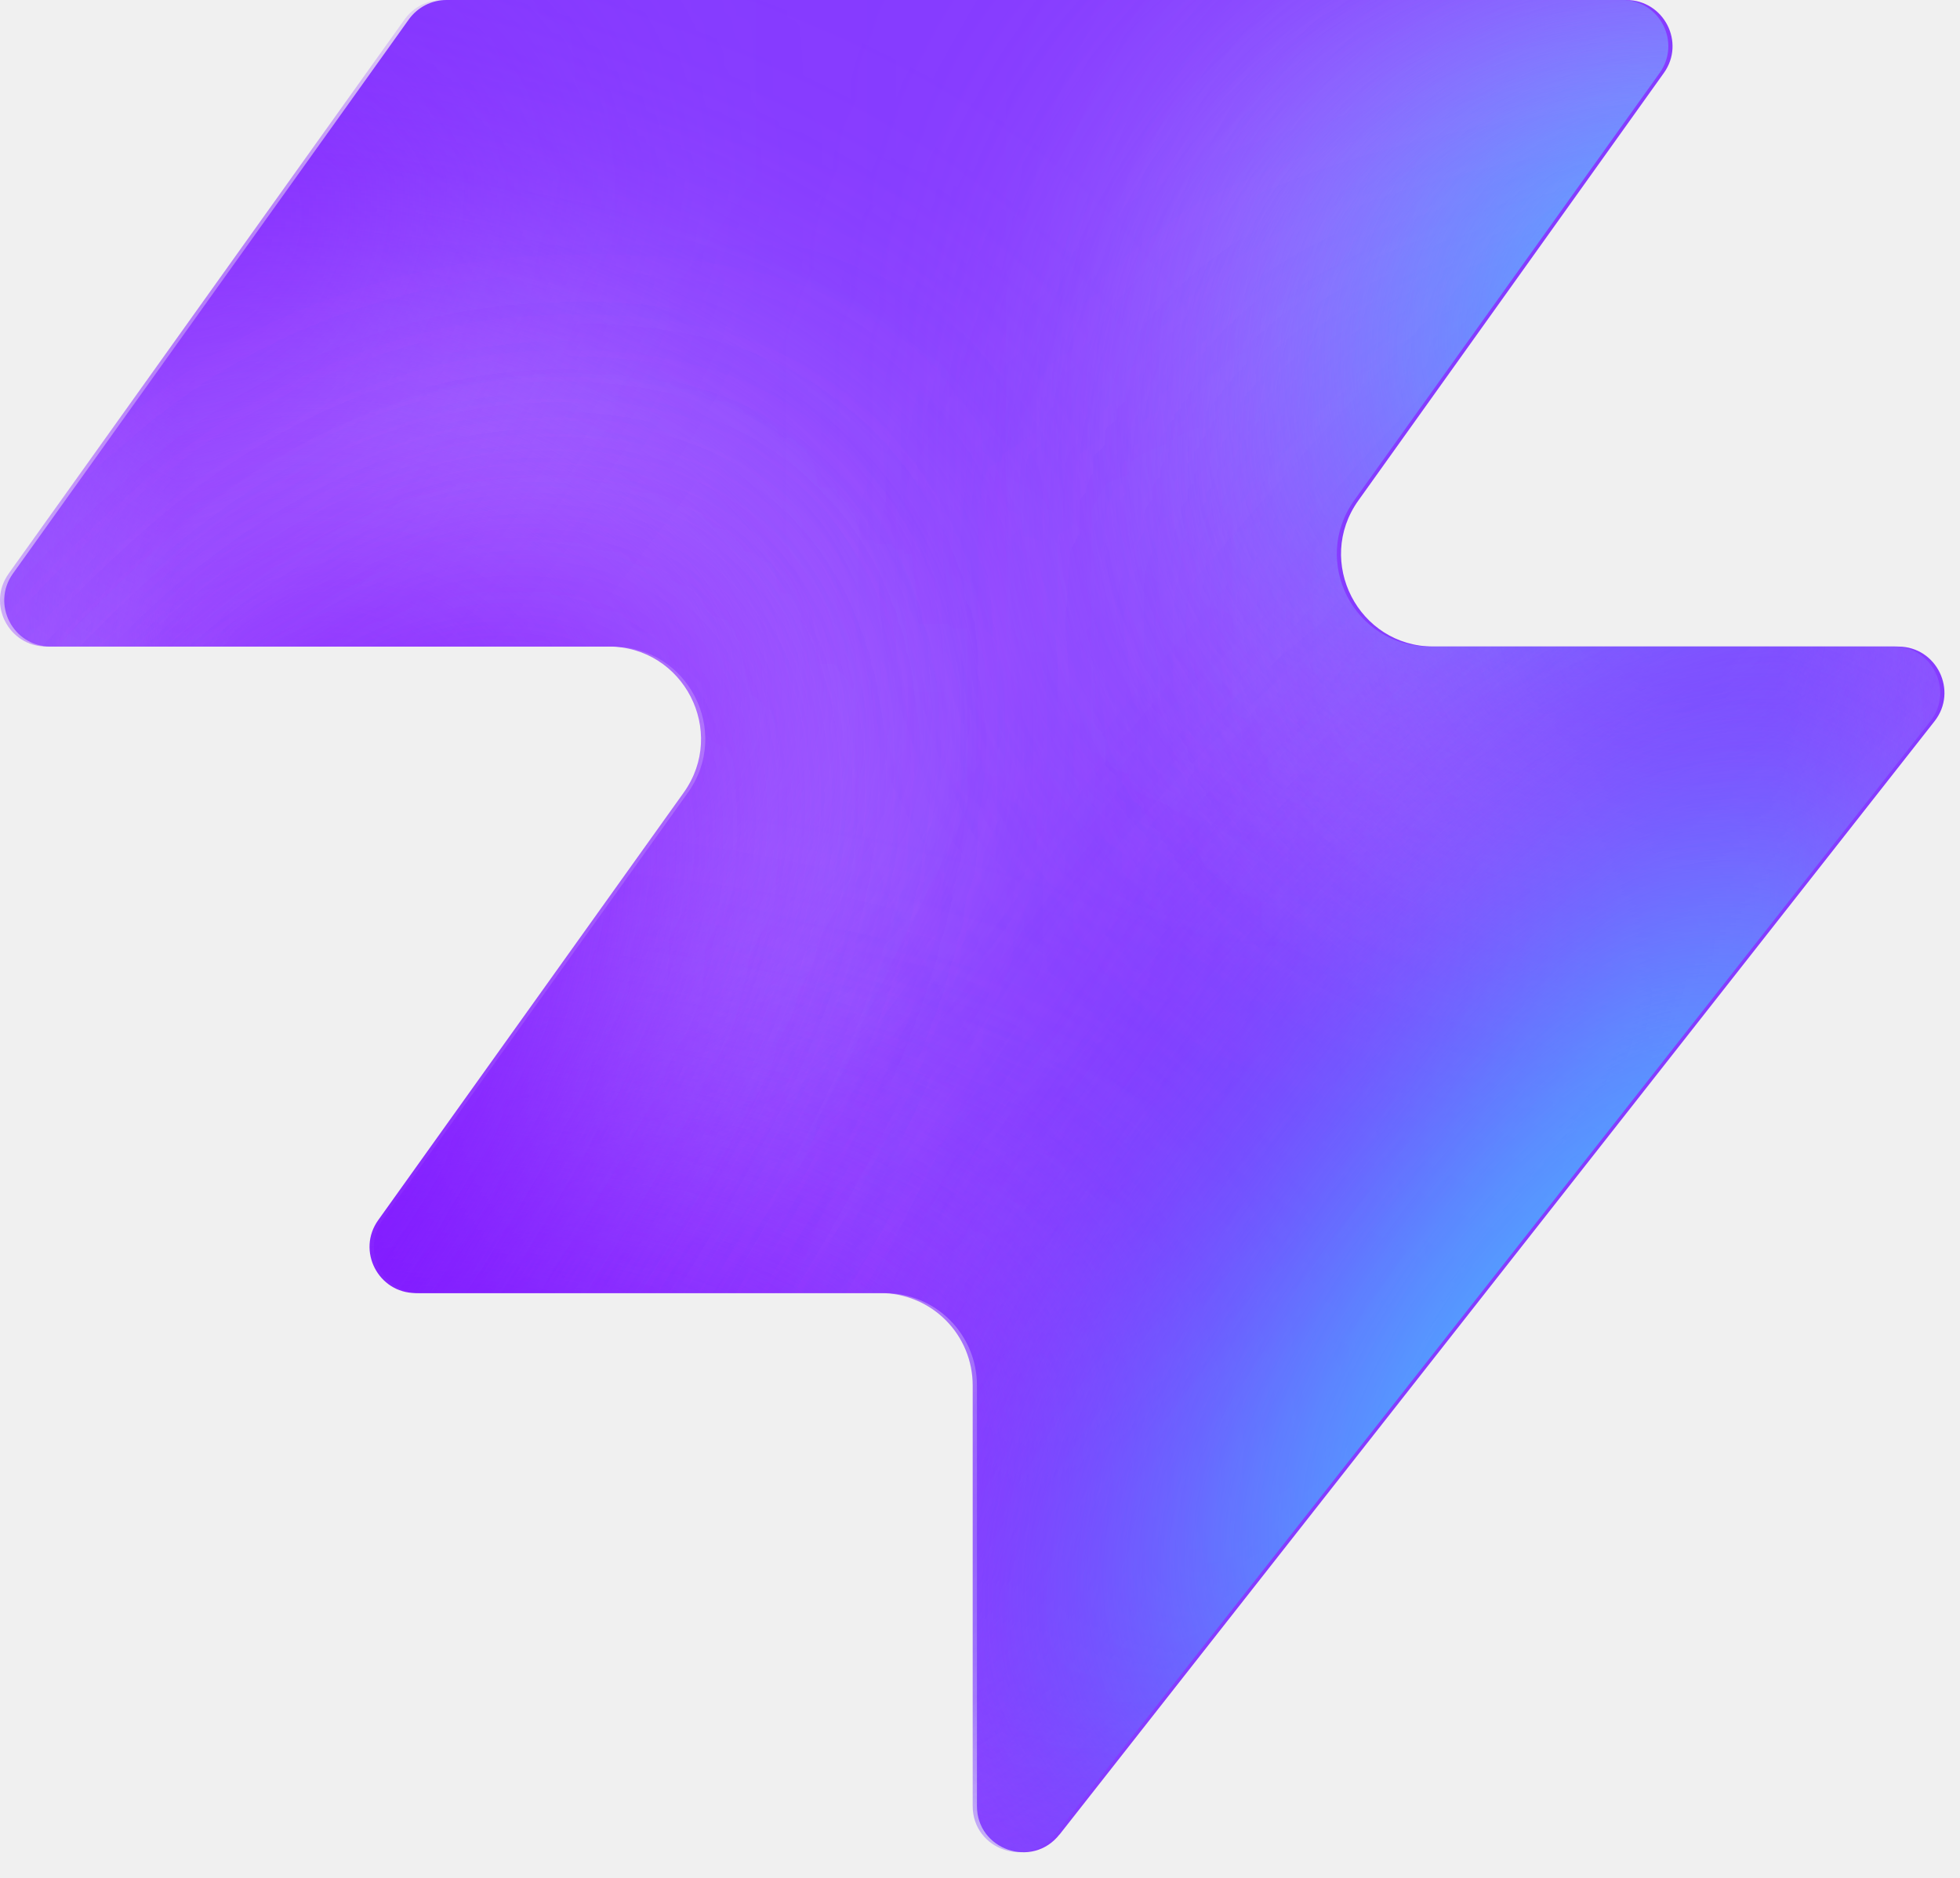
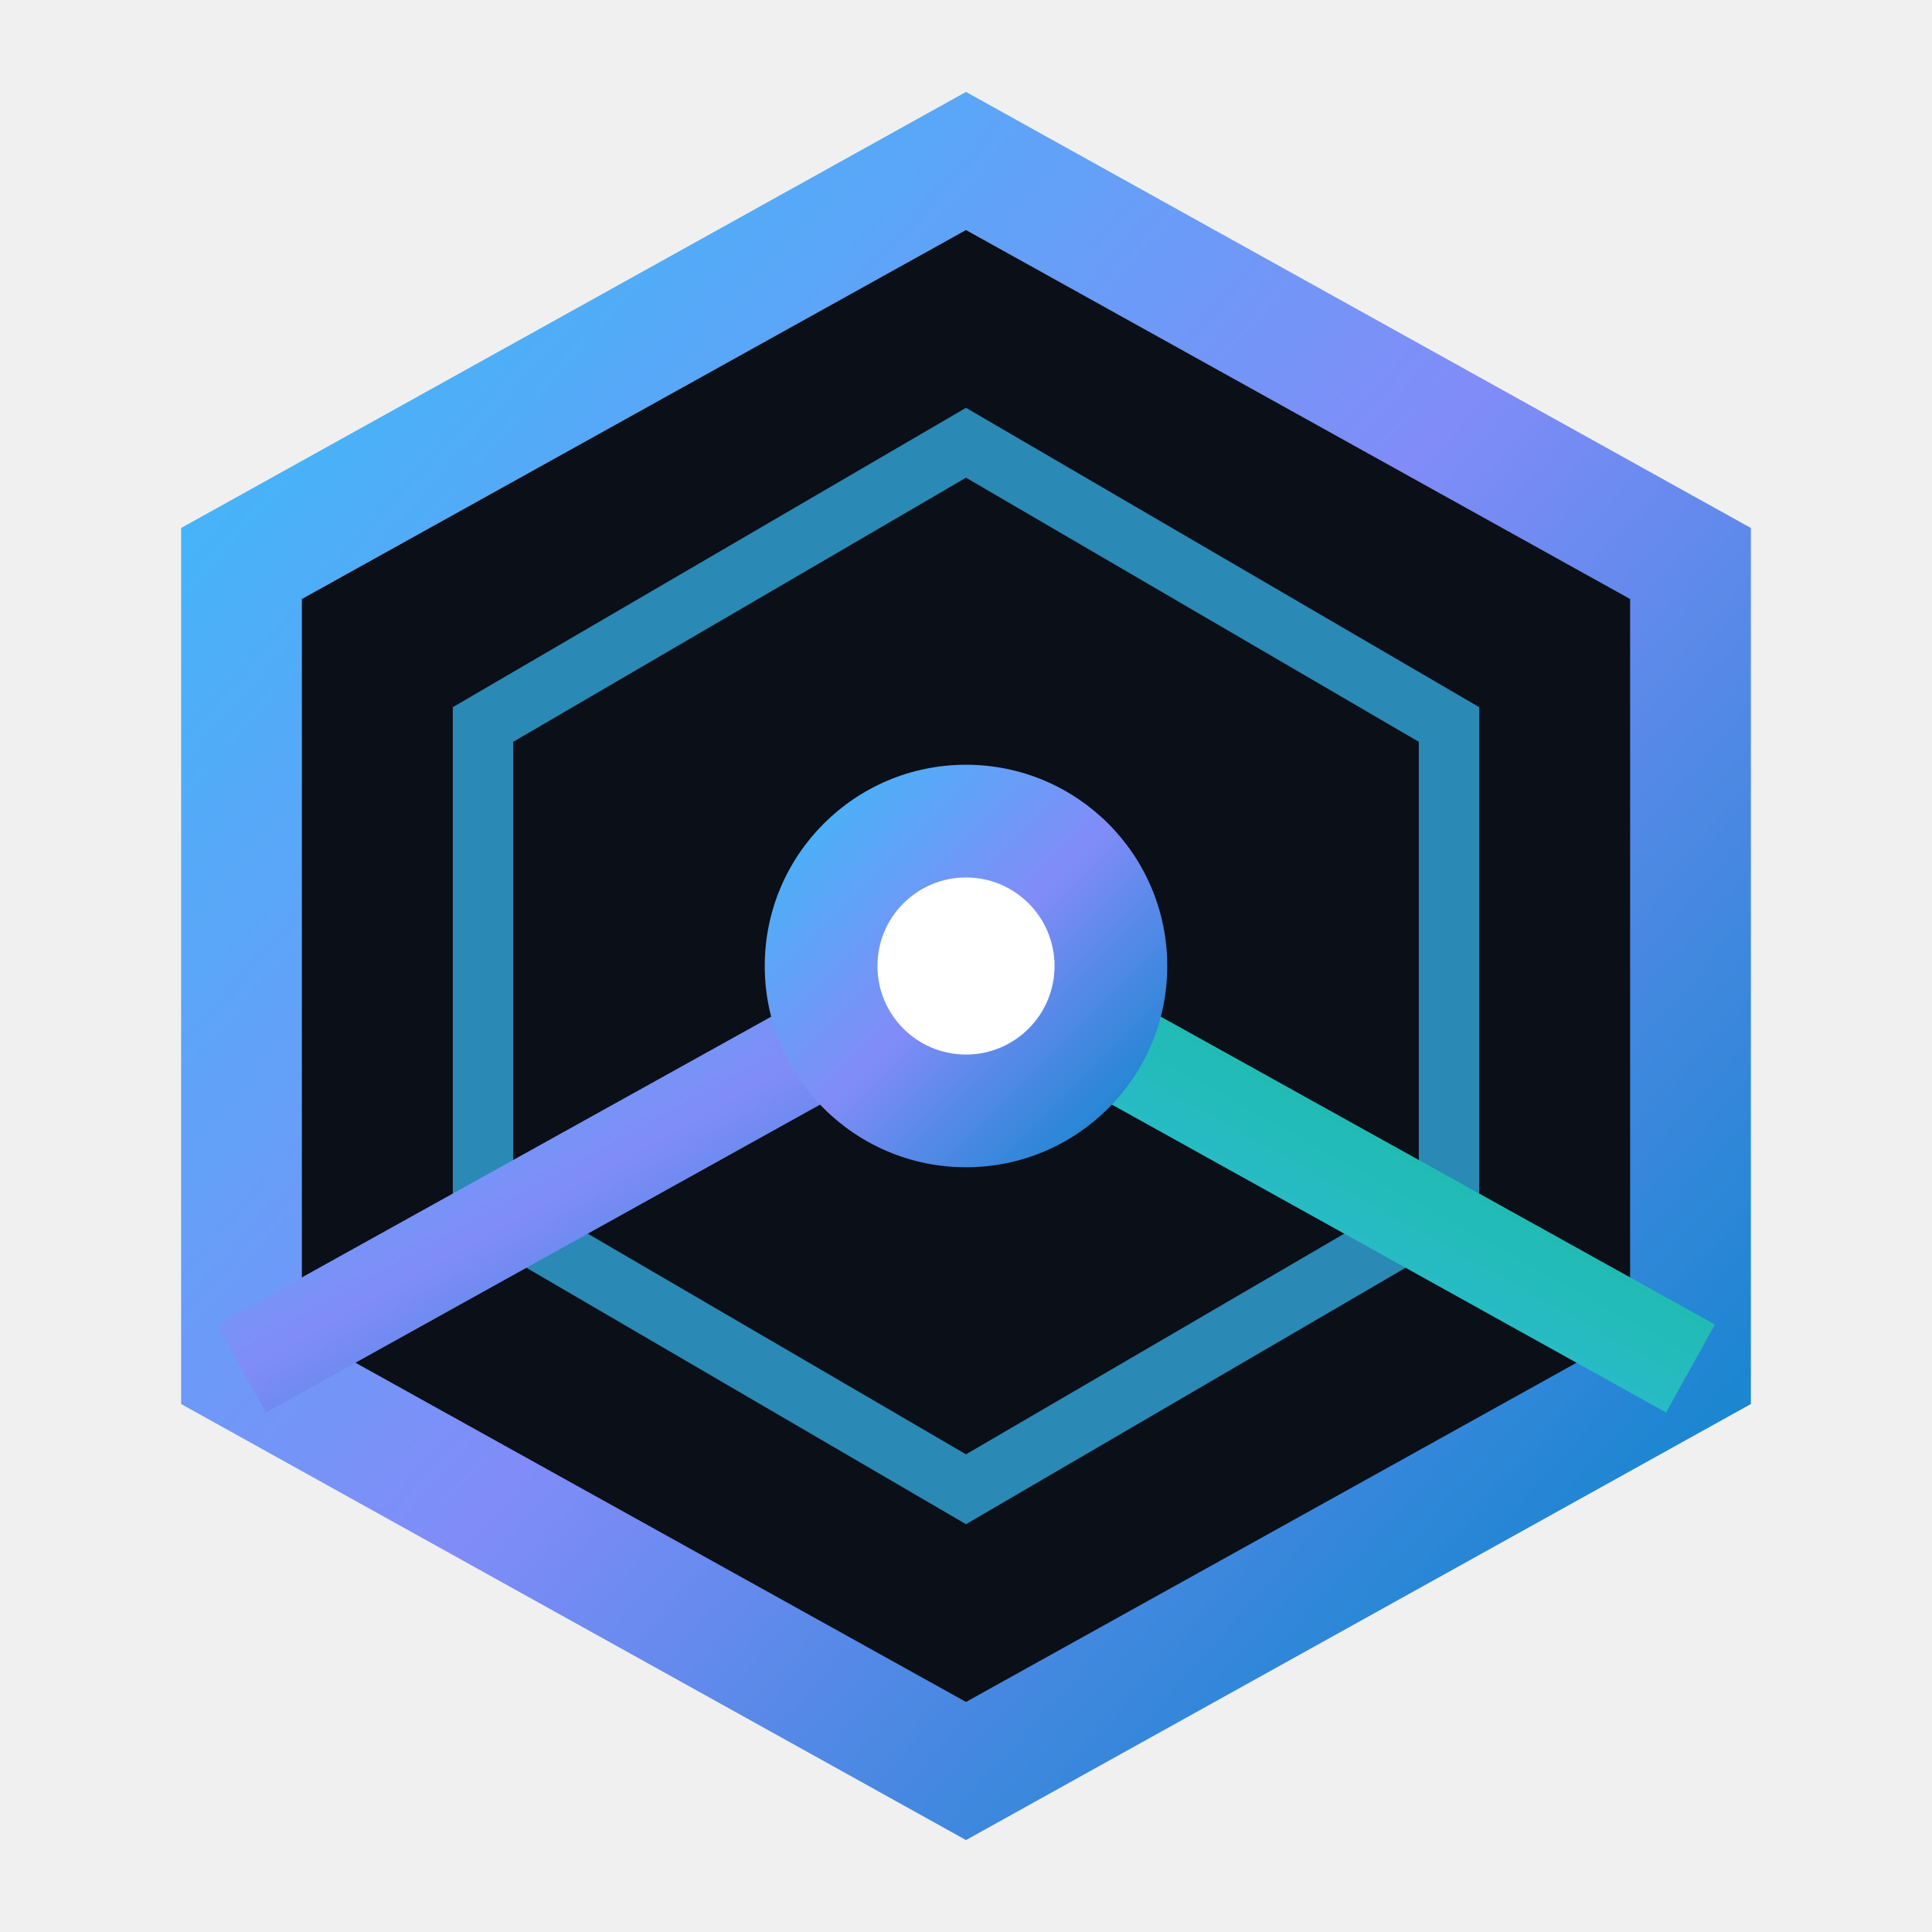
- <svg xmlns="http://www.w3.org/2000/svg" width="48" height="46" fill="none" viewBox="0 0 48 46">
-   <path fill="#863bff" d="M25.946 44.938c-.664.845-2.021.375-2.021-.698V33.937a2.26 2.26 0 0 0-2.262-2.262H10.287c-.92 0-1.456-1.04-.92-1.788l7.48-10.471c1.07-1.497 0-3.578-1.842-3.578H1.237c-.92 0-1.456-1.04-.92-1.788L10.013.474c.214-.297.556-.474.92-.474h28.894c.92 0 1.456 1.04.92 1.788l-7.48 10.471c-1.07 1.498 0 3.579 1.842 3.579h11.377c.943 0 1.473 1.088.89 1.83L25.947 44.94z" style="fill:#863bff;fill:color(display-p3 .525 .23 1);fill-opacity:1" />
-   <mask id="a" width="48" height="46" x="0" y="0" maskUnits="userSpaceOnUse" style="mask-type:alpha">
-     <path fill="#000" d="M25.842 44.938c-.664.844-2.021.375-2.021-.698V33.937a2.26 2.26 0 0 0-2.262-2.262H10.183c-.92 0-1.456-1.04-.92-1.788l7.48-10.471c1.07-1.498 0-3.579-1.842-3.579H1.133c-.92 0-1.456-1.04-.92-1.787L9.91.473c.214-.297.556-.474.92-.474h28.894c.92 0 1.456 1.04.92 1.788l-7.48 10.471c-1.07 1.498 0 3.578 1.842 3.578h11.377c.943 0 1.473 1.088.89 1.832L25.843 44.94z" style="fill:#000;fill-opacity:1" />
-   </mask>
-   <g mask="url(#a)">
-     <g filter="url(#b)">
-       <ellipse cx="5.508" cy="14.704" fill="#ede6ff" rx="5.508" ry="14.704" style="fill:#ede6ff;fill:color(display-p3 .927 .903 1);fill-opacity:1" transform="matrix(.00324 1 1 -.00324 -4.47 31.516)" />
-     </g>
-     <g filter="url(#c)">
-       <ellipse cx="10.399" cy="29.851" fill="#ede6ff" rx="10.399" ry="29.851" style="fill:#ede6ff;fill:color(display-p3 .927 .903 1);fill-opacity:1" transform="matrix(.00324 1 1 -.00324 -39.328 7.883)" />
-     </g>
-     <g filter="url(#d)">
-       <ellipse cx="5.508" cy="30.487" fill="#7e14ff" rx="5.508" ry="30.487" style="fill:#7e14ff;fill:color(display-p3 .492 .077 1);fill-opacity:1" transform="rotate(89.814 -25.913 -14.639)scale(1 -1)" />
-     </g>
-     <g filter="url(#e)">
-       <ellipse cx="5.508" cy="30.599" fill="#7e14ff" rx="5.508" ry="30.599" style="fill:#7e14ff;fill:color(display-p3 .492 .077 1);fill-opacity:1" transform="rotate(89.814 -32.644 -3.334)scale(1 -1)" />
-     </g>
-     <g filter="url(#f)">
-       <ellipse cx="5.508" cy="30.599" fill="#7e14ff" rx="5.508" ry="30.599" style="fill:#7e14ff;fill:color(display-p3 .492 .077 1);fill-opacity:1" transform="matrix(.00324 1 1 -.00324 -34.34 30.47)" />
-     </g>
-     <g filter="url(#g)">
-       <ellipse cx="14.072" cy="22.078" fill="#ede6ff" rx="14.072" ry="22.078" style="fill:#ede6ff;fill:color(display-p3 .927 .903 1);fill-opacity:1" transform="rotate(93.35 24.506 48.493)scale(-1 1)" />
-     </g>
-     <g filter="url(#h)">
-       <ellipse cx="3.47" cy="21.501" fill="#7e14ff" rx="3.47" ry="21.501" style="fill:#7e14ff;fill:color(display-p3 .492 .077 1);fill-opacity:1" transform="rotate(89.009 28.708 47.59)scale(-1 1)" />
-     </g>
-     <g filter="url(#i)">
-       <ellipse cx="3.47" cy="21.501" fill="#7e14ff" rx="3.47" ry="21.501" style="fill:#7e14ff;fill:color(display-p3 .492 .077 1);fill-opacity:1" transform="rotate(89.009 28.708 47.59)scale(-1 1)" />
-     </g>
-     <g filter="url(#j)">
-       <ellipse cx=".387" cy="8.972" fill="#7e14ff" rx="4.407" ry="29.108" style="fill:#7e14ff;fill:color(display-p3 .492 .077 1);fill-opacity:1" transform="rotate(39.51 .387 8.972)" />
-     </g>
-     <g filter="url(#k)">
-       <ellipse cx="47.523" cy="-6.092" fill="#7e14ff" rx="4.407" ry="29.108" style="fill:#7e14ff;fill:color(display-p3 .492 .077 1);fill-opacity:1" transform="rotate(37.892 47.523 -6.092)" />
-     </g>
-     <g filter="url(#l)">
-       <ellipse cx="41.412" cy="6.333" fill="#47bfff" rx="5.971" ry="9.665" style="fill:#47bfff;fill:color(display-p3 .28 .748 1);fill-opacity:1" transform="rotate(37.892 41.412 6.333)" />
-     </g>
-     <g filter="url(#m)">
-       <ellipse cx="-1.879" cy="38.332" fill="#7e14ff" rx="4.407" ry="29.108" style="fill:#7e14ff;fill:color(display-p3 .492 .077 1);fill-opacity:1" transform="rotate(37.892 -1.88 38.332)" />
-     </g>
-     <g filter="url(#n)">
-       <ellipse cx="-1.879" cy="38.332" fill="#7e14ff" rx="4.407" ry="29.108" style="fill:#7e14ff;fill:color(display-p3 .492 .077 1);fill-opacity:1" transform="rotate(37.892 -1.88 38.332)" />
-     </g>
-     <g filter="url(#o)">
-       <ellipse cx="35.651" cy="29.907" fill="#7e14ff" rx="4.407" ry="29.108" style="fill:#7e14ff;fill:color(display-p3 .492 .077 1);fill-opacity:1" transform="rotate(37.892 35.651 29.907)" />
-     </g>
-     <g filter="url(#p)">
-       <ellipse cx="38.418" cy="32.4" fill="#47bfff" rx="5.971" ry="15.297" style="fill:#47bfff;fill:color(display-p3 .28 .748 1);fill-opacity:1" transform="rotate(37.892 38.418 32.4)" />
-     </g>
-   </g>
+ <svg xmlns="http://www.w3.org/2000/svg" viewBox="0 0 48 48" fill="none">
  <defs>
-     <filter id="b" width="60.045" height="41.654" x="-19.77" y="16.149" color-interpolation-filters="sRGB" filterUnits="userSpaceOnUse">
-       <feFlood flood-opacity="0" result="BackgroundImageFix" />
-       <feBlend in="SourceGraphic" in2="BackgroundImageFix" result="shape" />
-       <feGaussianBlur result="effect1_foregroundBlur_2002_17158" stdDeviation="7.659" />
-     </filter>
-     <filter id="c" width="90.34" height="51.437" x="-54.613" y="-7.533" color-interpolation-filters="sRGB" filterUnits="userSpaceOnUse">
-       <feFlood flood-opacity="0" result="BackgroundImageFix" />
-       <feBlend in="SourceGraphic" in2="BackgroundImageFix" result="shape" />
-       <feGaussianBlur result="effect1_foregroundBlur_2002_17158" stdDeviation="7.659" />
-     </filter>
-     <filter id="d" width="79.355" height="29.4" x="-49.64" y="2.03" color-interpolation-filters="sRGB" filterUnits="userSpaceOnUse">
-       <feFlood flood-opacity="0" result="BackgroundImageFix" />
-       <feBlend in="SourceGraphic" in2="BackgroundImageFix" result="shape" />
-       <feGaussianBlur result="effect1_foregroundBlur_2002_17158" stdDeviation="4.596" />
-     </filter>
-     <filter id="e" width="79.579" height="29.4" x="-45.045" y="20.029" color-interpolation-filters="sRGB" filterUnits="userSpaceOnUse">
-       <feFlood flood-opacity="0" result="BackgroundImageFix" />
-       <feBlend in="SourceGraphic" in2="BackgroundImageFix" result="shape" />
-       <feGaussianBlur result="effect1_foregroundBlur_2002_17158" stdDeviation="4.596" />
-     </filter>
-     <filter id="f" width="79.579" height="29.4" x="-43.513" y="21.178" color-interpolation-filters="sRGB" filterUnits="userSpaceOnUse">
-       <feFlood flood-opacity="0" result="BackgroundImageFix" />
-       <feBlend in="SourceGraphic" in2="BackgroundImageFix" result="shape" />
-       <feGaussianBlur result="effect1_foregroundBlur_2002_17158" stdDeviation="4.596" />
-     </filter>
-     <filter id="g" width="74.749" height="58.852" x="15.756" y="-17.901" color-interpolation-filters="sRGB" filterUnits="userSpaceOnUse">
-       <feFlood flood-opacity="0" result="BackgroundImageFix" />
-       <feBlend in="SourceGraphic" in2="BackgroundImageFix" result="shape" />
-       <feGaussianBlur result="effect1_foregroundBlur_2002_17158" stdDeviation="7.659" />
-     </filter>
-     <filter id="h" width="61.377" height="25.362" x="23.548" y="2.284" color-interpolation-filters="sRGB" filterUnits="userSpaceOnUse">
-       <feFlood flood-opacity="0" result="BackgroundImageFix" />
-       <feBlend in="SourceGraphic" in2="BackgroundImageFix" result="shape" />
-       <feGaussianBlur result="effect1_foregroundBlur_2002_17158" stdDeviation="4.596" />
-     </filter>
-     <filter id="i" width="61.377" height="25.362" x="23.548" y="2.284" color-interpolation-filters="sRGB" filterUnits="userSpaceOnUse">
-       <feFlood flood-opacity="0" result="BackgroundImageFix" />
-       <feBlend in="SourceGraphic" in2="BackgroundImageFix" result="shape" />
-       <feGaussianBlur result="effect1_foregroundBlur_2002_17158" stdDeviation="4.596" />
-     </filter>
-     <filter id="j" width="56.045" height="63.649" x="-27.636" y="-22.853" color-interpolation-filters="sRGB" filterUnits="userSpaceOnUse">
-       <feFlood flood-opacity="0" result="BackgroundImageFix" />
-       <feBlend in="SourceGraphic" in2="BackgroundImageFix" result="shape" />
-       <feGaussianBlur result="effect1_foregroundBlur_2002_17158" stdDeviation="4.596" />
-     </filter>
-     <filter id="k" width="54.814" height="64.646" x="20.116" y="-38.415" color-interpolation-filters="sRGB" filterUnits="userSpaceOnUse">
-       <feFlood flood-opacity="0" result="BackgroundImageFix" />
-       <feBlend in="SourceGraphic" in2="BackgroundImageFix" result="shape" />
-       <feGaussianBlur result="effect1_foregroundBlur_2002_17158" stdDeviation="4.596" />
-     </filter>
-     <filter id="l" width="33.541" height="35.313" x="24.641" y="-11.323" color-interpolation-filters="sRGB" filterUnits="userSpaceOnUse">
-       <feFlood flood-opacity="0" result="BackgroundImageFix" />
-       <feBlend in="SourceGraphic" in2="BackgroundImageFix" result="shape" />
-       <feGaussianBlur result="effect1_foregroundBlur_2002_17158" stdDeviation="4.596" />
-     </filter>
-     <filter id="m" width="54.814" height="64.646" x="-29.286" y="6.009" color-interpolation-filters="sRGB" filterUnits="userSpaceOnUse">
-       <feFlood flood-opacity="0" result="BackgroundImageFix" />
-       <feBlend in="SourceGraphic" in2="BackgroundImageFix" result="shape" />
-       <feGaussianBlur result="effect1_foregroundBlur_2002_17158" stdDeviation="4.596" />
-     </filter>
-     <filter id="n" width="54.814" height="64.646" x="-29.286" y="6.009" color-interpolation-filters="sRGB" filterUnits="userSpaceOnUse">
-       <feFlood flood-opacity="0" result="BackgroundImageFix" />
-       <feBlend in="SourceGraphic" in2="BackgroundImageFix" result="shape" />
-       <feGaussianBlur result="effect1_foregroundBlur_2002_17158" stdDeviation="4.596" />
-     </filter>
-     <filter id="o" width="54.814" height="64.646" x="8.244" y="-2.416" color-interpolation-filters="sRGB" filterUnits="userSpaceOnUse">
-       <feFlood flood-opacity="0" result="BackgroundImageFix" />
-       <feBlend in="SourceGraphic" in2="BackgroundImageFix" result="shape" />
-       <feGaussianBlur result="effect1_foregroundBlur_2002_17158" stdDeviation="4.596" />
-     </filter>
-     <filter id="p" width="39.409" height="43.623" x="18.713" y="10.588" color-interpolation-filters="sRGB" filterUnits="userSpaceOnUse">
-       <feFlood flood-opacity="0" result="BackgroundImageFix" />
-       <feBlend in="SourceGraphic" in2="BackgroundImageFix" result="shape" />
-       <feGaussianBlur result="effect1_foregroundBlur_2002_17158" stdDeviation="4.596" />
-     </filter>
+     <linearGradient id="nexusGrad1" x1="0%" y1="0%" x2="100%" y2="100%">
+       <stop offset="0%" stop-color="#38BDF8" />
+       <stop offset="50%" stop-color="#818CF8" />
+       <stop offset="100%" stop-color="#0284C7" />
+     </linearGradient>
+     <linearGradient id="nexusGrad2" x1="100%" y1="0%" x2="0%" y2="100%">
+       <stop offset="0%" stop-color="#10B981" />
+       <stop offset="100%" stop-color="#38BDF8" />
+     </linearGradient>
  </defs>
+   <polygon points="24,4 42,14 42,34 24,44 6,34 6,14" stroke="url(#nexusGrad1)" stroke-width="3" fill="#0B0F17" />
+   <polygon points="24,11 36,18 36,30 24,37 12,30 12,18" stroke="#38BDF8" stroke-width="1.5" fill="none" opacity="0.7" />
+   <line x1="24" y1="4" x2="24" y2="24" stroke="url(#nexusGrad1)" stroke-width="2.5" />
+   <line x1="42" y1="34" x2="24" y2="24" stroke="url(#nexusGrad2)" stroke-width="2.5" />
+   <line x1="6" y1="34" x2="24" y2="24" stroke="url(#nexusGrad1)" stroke-width="2.5" />
+   <circle cx="24" cy="24" r="5" fill="url(#nexusGrad1)" />
+   <circle cx="24" cy="24" r="2.2" fill="#FFFFFF" />
</svg>
